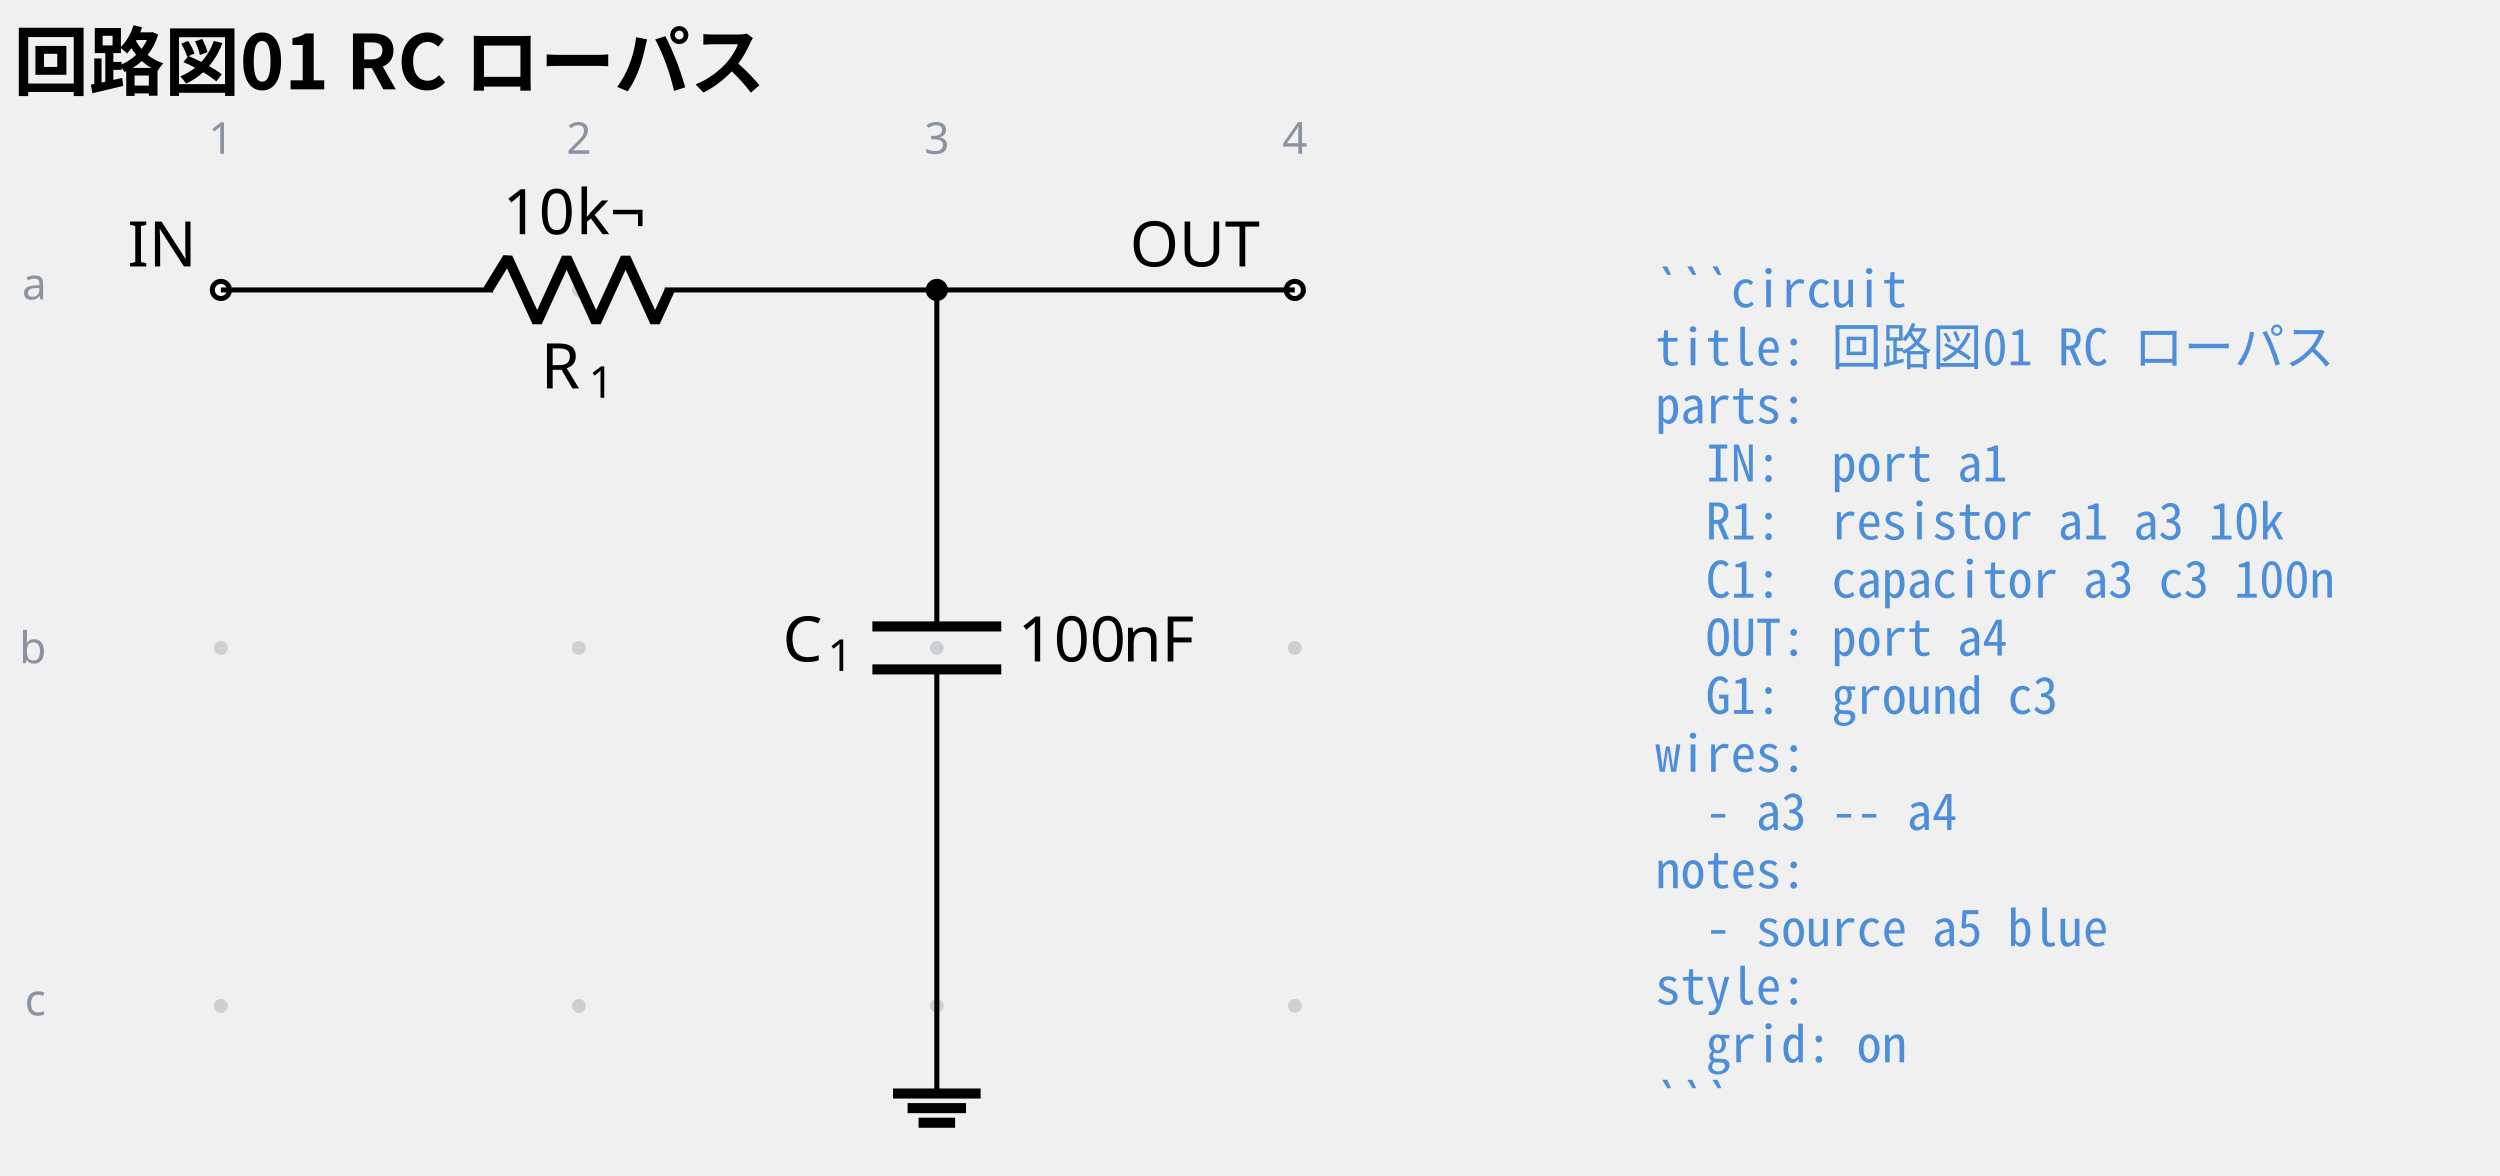
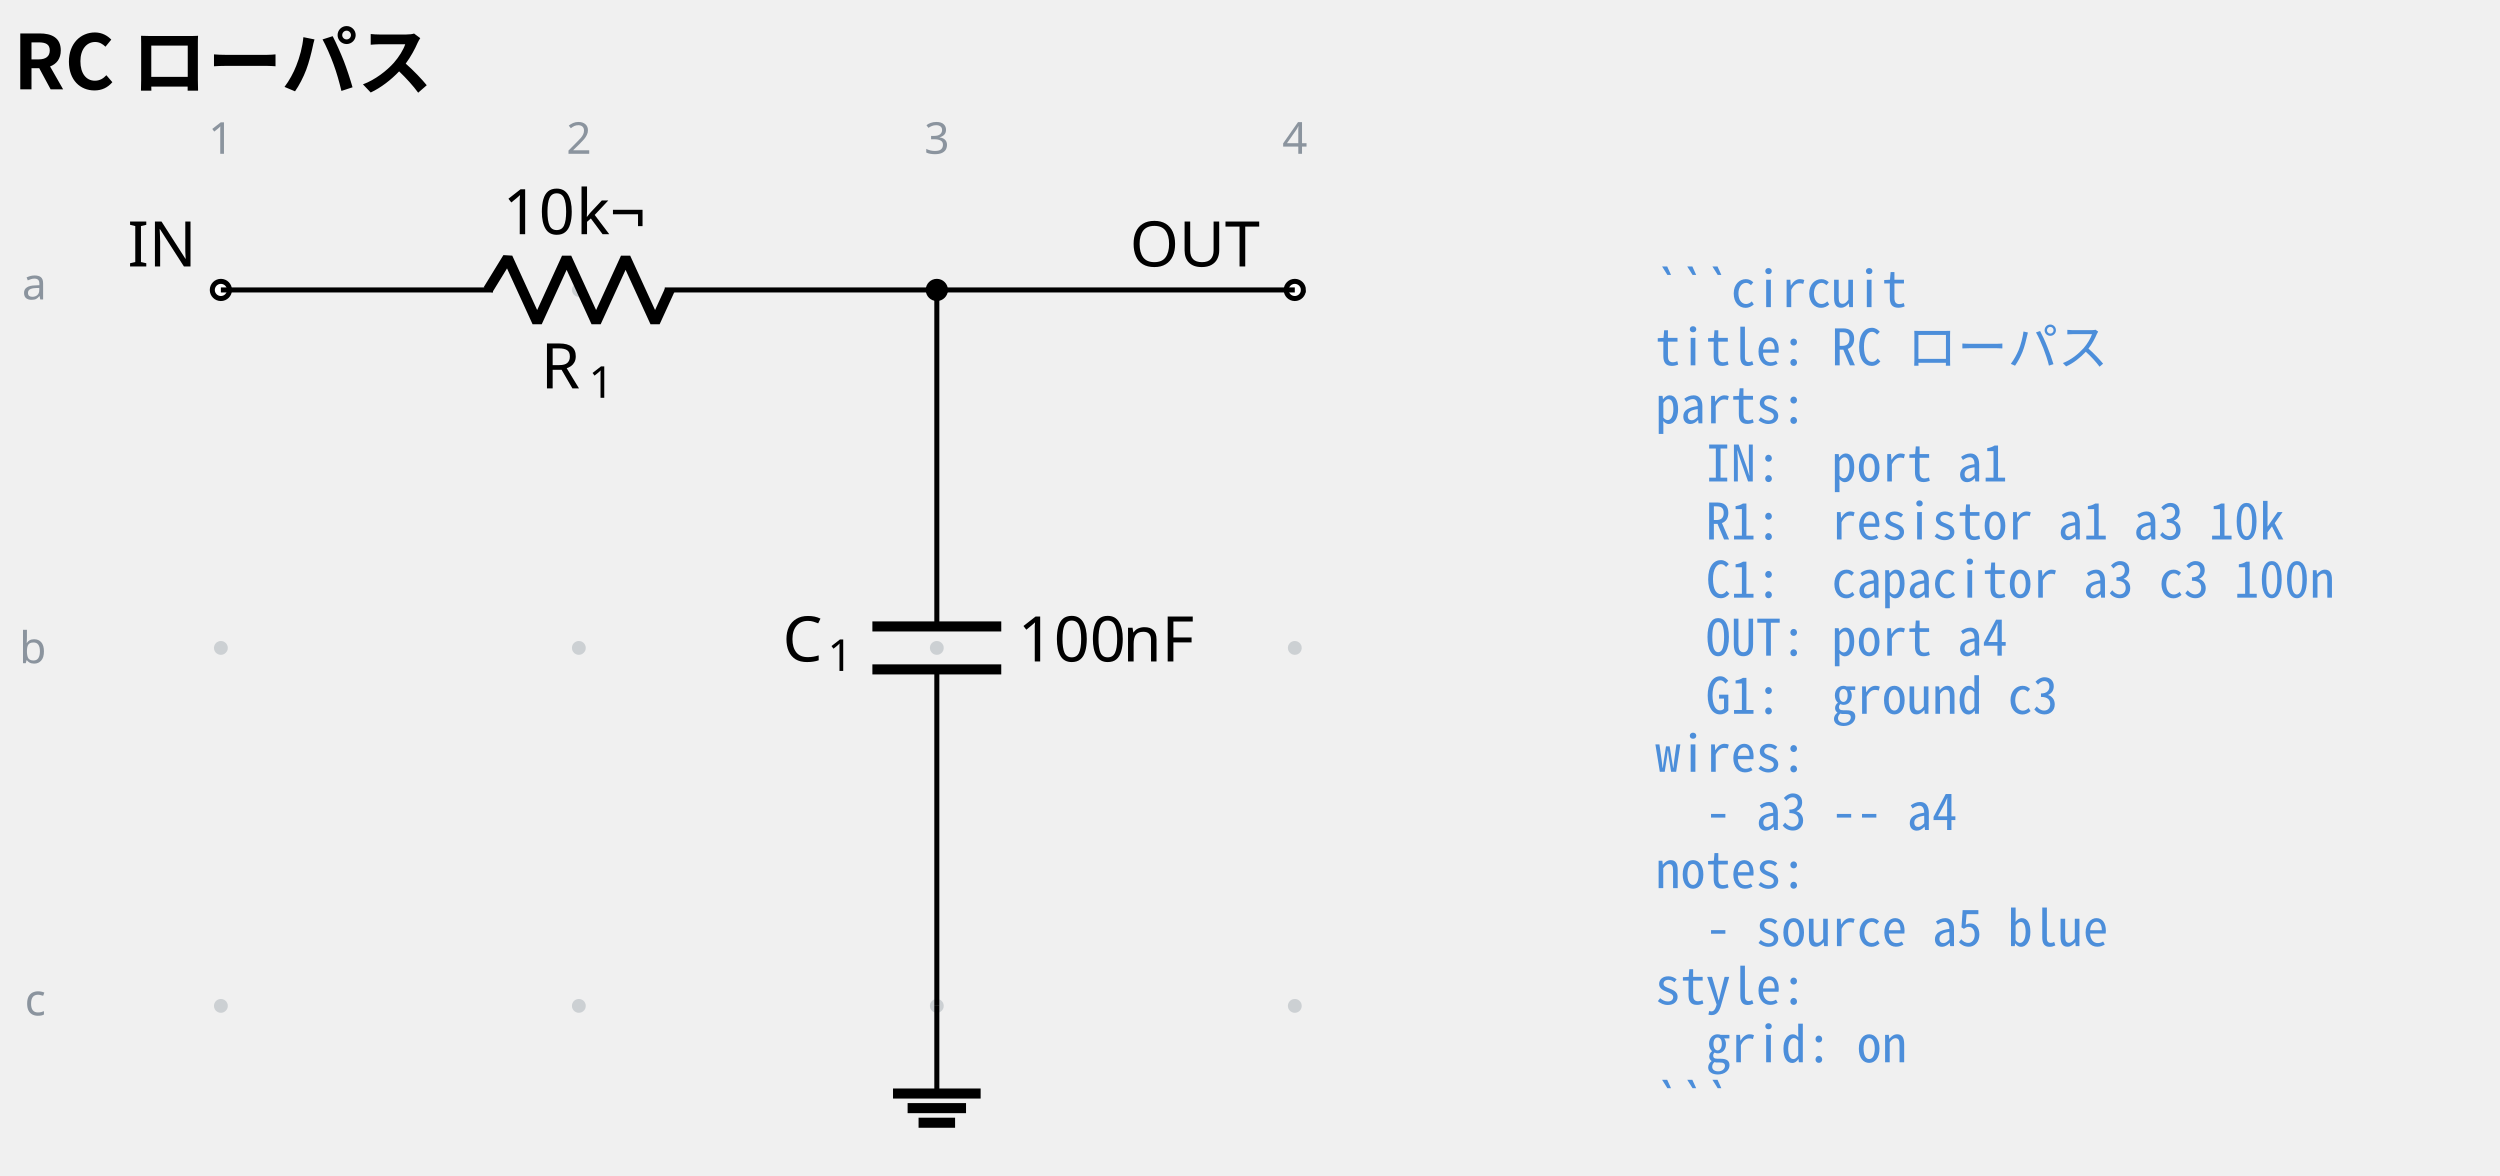
<svg xmlns="http://www.w3.org/2000/svg" data-circuit-fence="0.1.0" fill="currentColor" width="529.887" height="249.186" viewBox="-72 -72 397.416 186.889">
  <g stroke="currentColor" stroke-miterlimit="10" stroke-width=".8">
    <path fill="#8b949e" fill-opacity=".35" stroke="none" stroke-opacity=".35" d="M-35.787-25.909a1.1 1.1 0 1 0-2.2 0 1.1 1.1 0 0 0 2.2 0M-35.787 30.997a1.1 1.1 0 1 0-2.2 0 1.1 1.1 0 0 0 2.2 0M-35.787 87.902a1.1 1.1 0 1 0-2.2 0 1.1 1.1 0 0 0 2.2 0M21.118-25.909a1.1 1.1 0 1 0-2.2 0 1.1 1.1 0 0 0 2.2 0M21.118 30.997a1.1 1.1 0 1 0-2.2 0 1.1 1.1 0 0 0 2.2 0M21.118 87.902a1.1 1.1 0 1 0-2.2 0 1.1 1.1 0 0 0 2.2 0M78.024-25.909a1.1 1.1 0 1 0-2.2 0 1.1 1.1 0 0 0 2.2 0M78.024 30.997a1.1 1.1 0 1 0-2.2 0 1.1 1.1 0 0 0 2.2 0M78.024 87.902a1.1 1.1 0 1 0-2.2 0 1.1 1.1 0 0 0 2.2 0M134.93-25.909a1.1 1.1 0 1 0-2.2 0 1.1 1.1 0 0 0 2.2 0M134.93 30.997a1.1 1.1 0 1 0-2.2 0 1.1 1.1 0 0 0 2.2 0M134.93 87.902a1.1 1.1 0 1 0-2.2 0 1.1 1.1 0 0 0 2.2 0m-1.1 0" />
    <g fill="#8b949e" stroke="#8b949e">
      <text x="-36.887" y="-25.909" fill="#8b949e" stroke="none" font-family="cmr7" font-size="7" transform="translate(-1.993 -21.645)">1</text>
    </g>
    <g fill="#8b949e" stroke="#8b949e">
      <text x="-36.887" y="-25.909" fill="#8b949e" stroke="none" font-family="cmr7" font-size="7" transform="translate(54.912 -21.645)">2</text>
    </g>
    <g fill="#8b949e" stroke="#8b949e">
      <text x="-36.887" y="-25.909" fill="#8b949e" stroke="none" font-family="cmr7" font-size="7" transform="translate(111.818 -21.645)">3</text>
    </g>
    <g fill="#8b949e" stroke="#8b949e">
      <text x="-36.887" y="-25.909" fill="#8b949e" stroke="none" font-family="cmr7" font-size="7" transform="translate(168.723 -21.645)">4</text>
    </g>
    <g fill="#8b949e" stroke="#8b949e">
      <text x="-36.887" y="-25.909" fill="#8b949e" stroke="none" font-family="cmr7" font-size="7" transform="translate(-31.62 1.507)">a</text>
    </g>
    <g fill="#8b949e" stroke="#8b949e">
      <text x="-36.887" y="-25.909" fill="#8b949e" stroke="none" font-family="cmr7" font-size="7" transform="translate(-32.05 59.336)">b</text>
    </g>
    <g fill="#8b949e" stroke="#8b949e">
      <text x="-36.887" y="-25.909" fill="#8b949e" stroke="none" font-family="cmr7" font-size="7" transform="translate(-31.189 115.318)">c</text>
    </g>
    <g fill="#ffffff">
      <path d="M-35.522-25.909a1.365 1.365 0 1 0-2.73 0 1.365 1.365 0 0 0 2.73 0Zm-1.365 0" />
    </g>
    <text x="-36.887" y="-25.909" stroke="none" font-family="cmr10" font-size="10" transform="translate(-14.844 -3.733)">IN</text>
    <path fill="none" d="M-36.887-25.909h.4m-.4 0H6.36m27.315 0h43.248m-.4 0h.4" />
    <g stroke-linejoin="bevel" stroke-width="1.6">
      <path fill="none" d="m5.561-25.909 3.143-5.121 4.686 10.243 4.685-10.243 4.686 10.243 4.686-10.243 4.686 10.243 2.343-5.122" />
    </g>
    <g stroke="none">
      <text x="-36.887" y="-25.909" font-family="cmmi10" font-size="10" transform="translate(50.866 15.648)">R</text>
      <text x="-29.294" y="-24.409" font-family="cmr7" font-size="7" transform="translate(50.866 15.648)">1</text>
    </g>
    <g stroke="none" font-family="cmr10" font-size="10">
      <text x="-36.887" y="-25.909" transform="translate(44.822 -8.863)">10</text>
      <text x="-25.221" y="-25.909" transform="translate(44.822 -8.863)">k¬</text>
    </g>
    <path fill="none" d="M76.924-25.909v.4m0-.4v53.491m0 6.829v53.491m0-.4v.4" />
    <g stroke-width="1.6">
      <path fill="none" d="M87.167 27.582H66.68m20.486 6.829H66.68" />
    </g>
    <g stroke="none">
      <text x="-36.887" y="-25.909" font-family="cmmi10" font-size="10" transform="translate(89.296 59.058)">C</text>
      <text x="-29.74" y="-24.409" font-family="cmr7" font-size="7" transform="translate(89.296 59.058)">1</text>
    </g>
    <g stroke="none" font-family="cmr10" font-size="10">
      <text x="-36.887" y="-25.909" transform="translate(126.693 59.058)">100</text>
      <text x="-20.22" y="-25.909" transform="translate(126.693 59.058)">nF</text>
    </g>
    <g fill="#ffffff">
      <path d="M135.195-25.909a1.365 1.365 0 1 0-2.731 0 1.365 1.365 0 0 0 2.73 0Zm-1.366 0" />
    </g>
    <text x="-36.887" y="-25.909" stroke="none" font-family="cmr10" font-size="10" transform="translate(144.483 -3.733)">OUT</text>
    <path fill="none" d="M76.924 87.902v13.93" />
    <path fill="none" stroke-width="1.6" d="M69.959 101.833h13.93m-11.609 2.321h9.287m-7.545 2.322h5.804" />
    <path fill="none" d="M76.924-25.909h56.905" />
    <path d="M78.29-25.909a1.365 1.365 0 1 0-2.732 0 1.365 1.365 0 0 0 2.731 0Zm-1.366 0" />
    <g>
      <text x="-36.887" y="-25.909" fill="#4c8eda" stroke="none" font-family="'Noto Sans Mono CJK JP',ui-monospace,'SFMono-Regular',Consolas,'Liberation Mono',monospace" font-size="8" transform="translate(228.022 2.733)" xml:space="preserve">```circuit</text>
    </g>
    <g>
-       <text x="-36.887" y="-25.909" fill="#4c8eda" stroke="none" font-family="'Noto Sans Mono CJK JP',ui-monospace,'SFMono-Regular',Consolas,'Liberation Mono',monospace" font-size="8" transform="translate(228.022 11.98)" xml:space="preserve">title: 回路図01 RC ローパス</text>
+       <text x="-36.887" y="-25.909" fill="#4c8eda" stroke="none" font-family="'Noto Sans Mono CJK JP',ui-monospace,'SFMono-Regular',Consolas,'Liberation Mono',monospace" font-size="8" transform="translate(228.022 11.98)" xml:space="preserve">title: RC ローパス</text>
    </g>
    <g>
      <text x="-36.887" y="-25.909" fill="#4c8eda" stroke="none" font-family="'Noto Sans Mono CJK JP',ui-monospace,'SFMono-Regular',Consolas,'Liberation Mono',monospace" font-size="8" transform="translate(228.022 21.2)" xml:space="preserve">parts:</text>
    </g>
    <g>
      <text x="-36.887" y="-25.909" fill="#4c8eda" stroke="none" font-family="'Noto Sans Mono CJK JP',ui-monospace,'SFMono-Regular',Consolas,'Liberation Mono',monospace" font-size="8" transform="translate(228.022 30.446)" xml:space="preserve">  IN:  port a1</text>
    </g>
    <g>
      <text x="-36.887" y="-25.909" fill="#4c8eda" stroke="none" font-family="'Noto Sans Mono CJK JP',ui-monospace,'SFMono-Regular',Consolas,'Liberation Mono',monospace" font-size="8" transform="translate(228.022 39.665)" xml:space="preserve">  R1:  resistor a1 a3 10k</text>
    </g>
    <g>
      <text x="-36.887" y="-25.909" fill="#4c8eda" stroke="none" font-family="'Noto Sans Mono CJK JP',ui-monospace,'SFMono-Regular',Consolas,'Liberation Mono',monospace" font-size="8" transform="translate(228.022 48.912)" xml:space="preserve">  C1:  capacitor a3 c3 100n</text>
    </g>
    <g>
      <text x="-36.887" y="-25.909" fill="#4c8eda" stroke="none" font-family="'Noto Sans Mono CJK JP',ui-monospace,'SFMono-Regular',Consolas,'Liberation Mono',monospace" font-size="8" transform="translate(228.022 58.131)" xml:space="preserve">  OUT: port a4</text>
    </g>
    <g>
      <text x="-36.887" y="-25.909" fill="#4c8eda" stroke="none" font-family="'Noto Sans Mono CJK JP',ui-monospace,'SFMono-Regular',Consolas,'Liberation Mono',monospace" font-size="8" transform="translate(228.022 67.378)" xml:space="preserve">  G1:  ground c3</text>
    </g>
    <g>
      <text x="-36.887" y="-25.909" fill="#4c8eda" stroke="none" font-family="'Noto Sans Mono CJK JP',ui-monospace,'SFMono-Regular',Consolas,'Liberation Mono',monospace" font-size="8" transform="translate(228.022 76.596)" xml:space="preserve">wires:</text>
    </g>
    <g>
      <text x="-36.887" y="-25.909" fill="#4c8eda" stroke="none" font-family="'Noto Sans Mono CJK JP',ui-monospace,'SFMono-Regular',Consolas,'Liberation Mono',monospace" font-size="8" transform="translate(228.022 85.844)" xml:space="preserve">  - a3 -- a4</text>
    </g>
    <g>
      <text x="-36.887" y="-25.909" fill="#4c8eda" stroke="none" font-family="'Noto Sans Mono CJK JP',ui-monospace,'SFMono-Regular',Consolas,'Liberation Mono',monospace" font-size="8" transform="translate(228.022 95.091)" xml:space="preserve">notes:</text>
    </g>
    <g>
      <text x="-36.887" y="-25.909" fill="#4c8eda" stroke="none" font-family="'Noto Sans Mono CJK JP',ui-monospace,'SFMono-Regular',Consolas,'Liberation Mono',monospace" font-size="8" transform="translate(228.022 104.31)" xml:space="preserve">  - source a5 blue</text>
    </g>
    <g>
      <text x="-36.887" y="-25.909" fill="#4c8eda" stroke="none" font-family="'Noto Sans Mono CJK JP',ui-monospace,'SFMono-Regular',Consolas,'Liberation Mono',monospace" font-size="8" transform="translate(228.022 113.557)" xml:space="preserve">style:</text>
    </g>
    <g>
      <text x="-36.887" y="-25.909" fill="#4c8eda" stroke="none" font-family="'Noto Sans Mono CJK JP',ui-monospace,'SFMono-Regular',Consolas,'Liberation Mono',monospace" font-size="8" transform="translate(228.022 122.775)" xml:space="preserve">  grid: on</text>
    </g>
    <g>
      <text x="-36.887" y="-25.909" fill="#4c8eda" stroke="none" font-family="'Noto Sans Mono CJK JP',ui-monospace,'SFMono-Regular',Consolas,'Liberation Mono',monospace" font-size="8" transform="translate(228.022 132.023)" xml:space="preserve">```</text>
    </g>
    <g>
-       <text x="-36.887" y="-25.909" fill="currentColor" stroke="none" font-family="'Noto Sans CJK JP','Noto Sans JP','Hiragino Sans','Yu Gothic',sans-serif" font-size="12" transform="translate(-32.983 -31.889)" font-weight="bold">回路図01 RC ローパス</text>
+       <text x="-36.887" y="-25.909" fill="currentColor" stroke="none" font-family="'Noto Sans CJK JP','Noto Sans JP','Hiragino Sans','Yu Gothic',sans-serif" font-size="12" transform="translate(-32.983 -31.889)" font-weight="bold">RC ローパス</text>
    </g>
  </g>
</svg>
